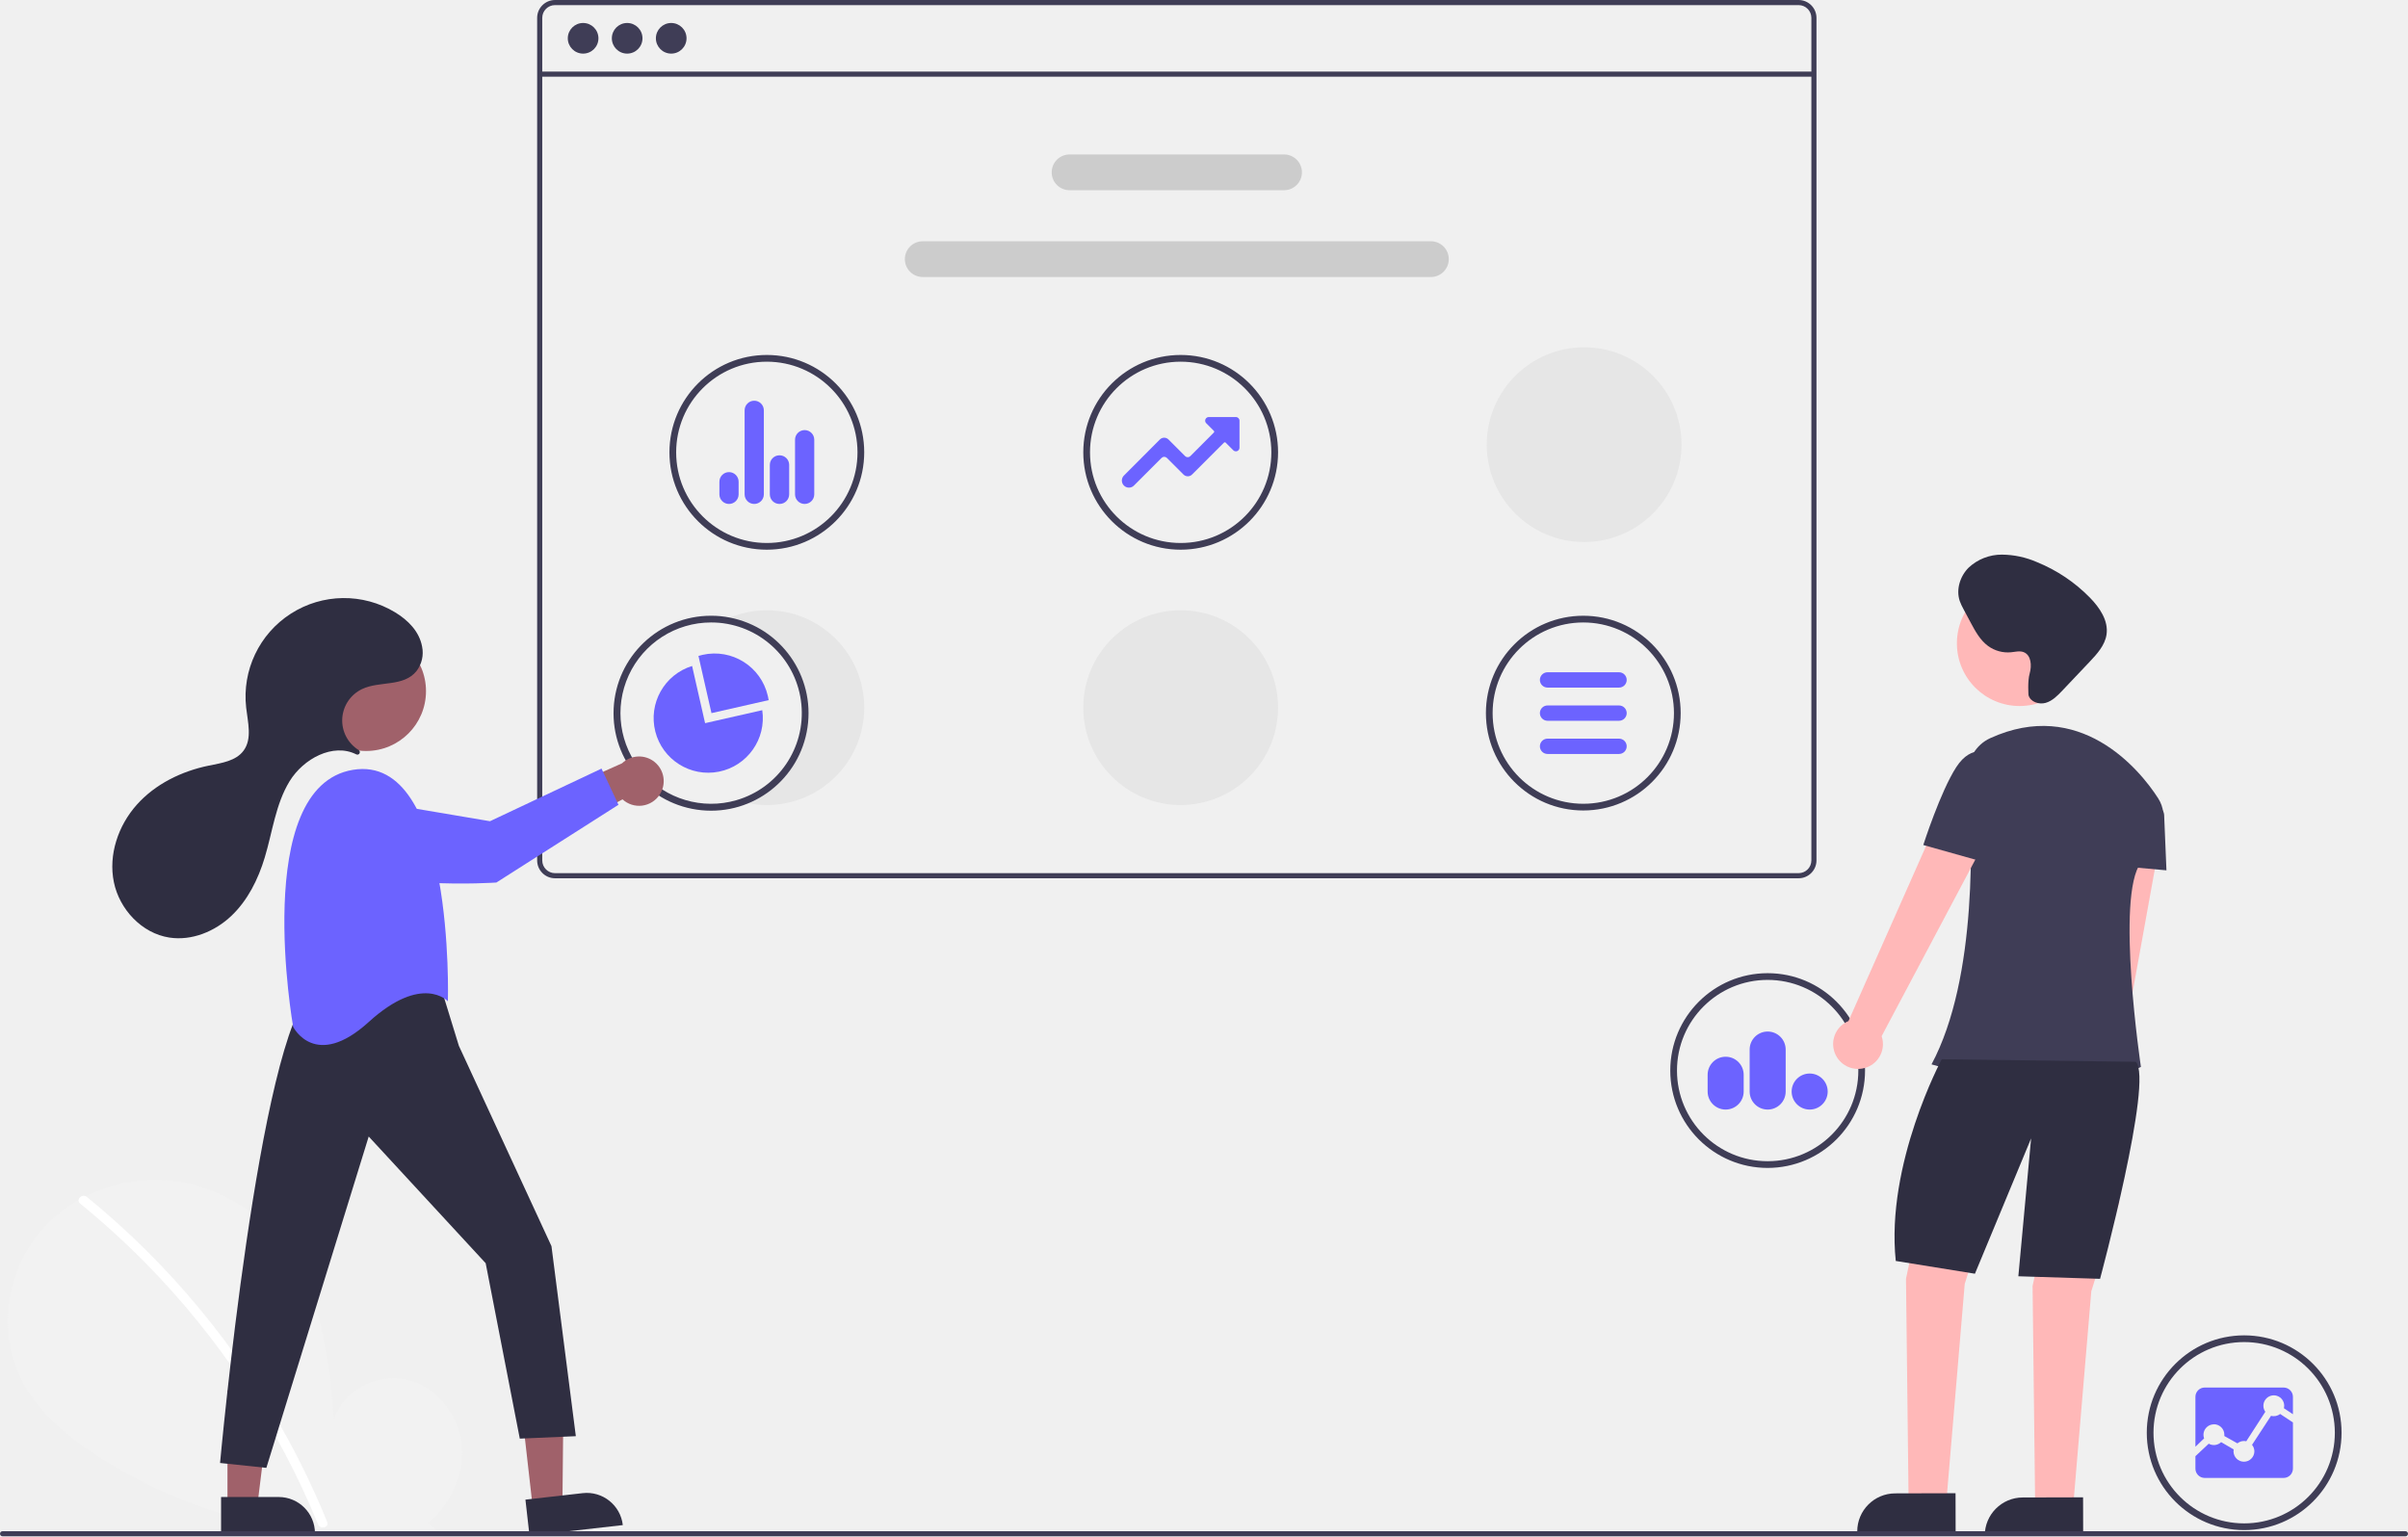
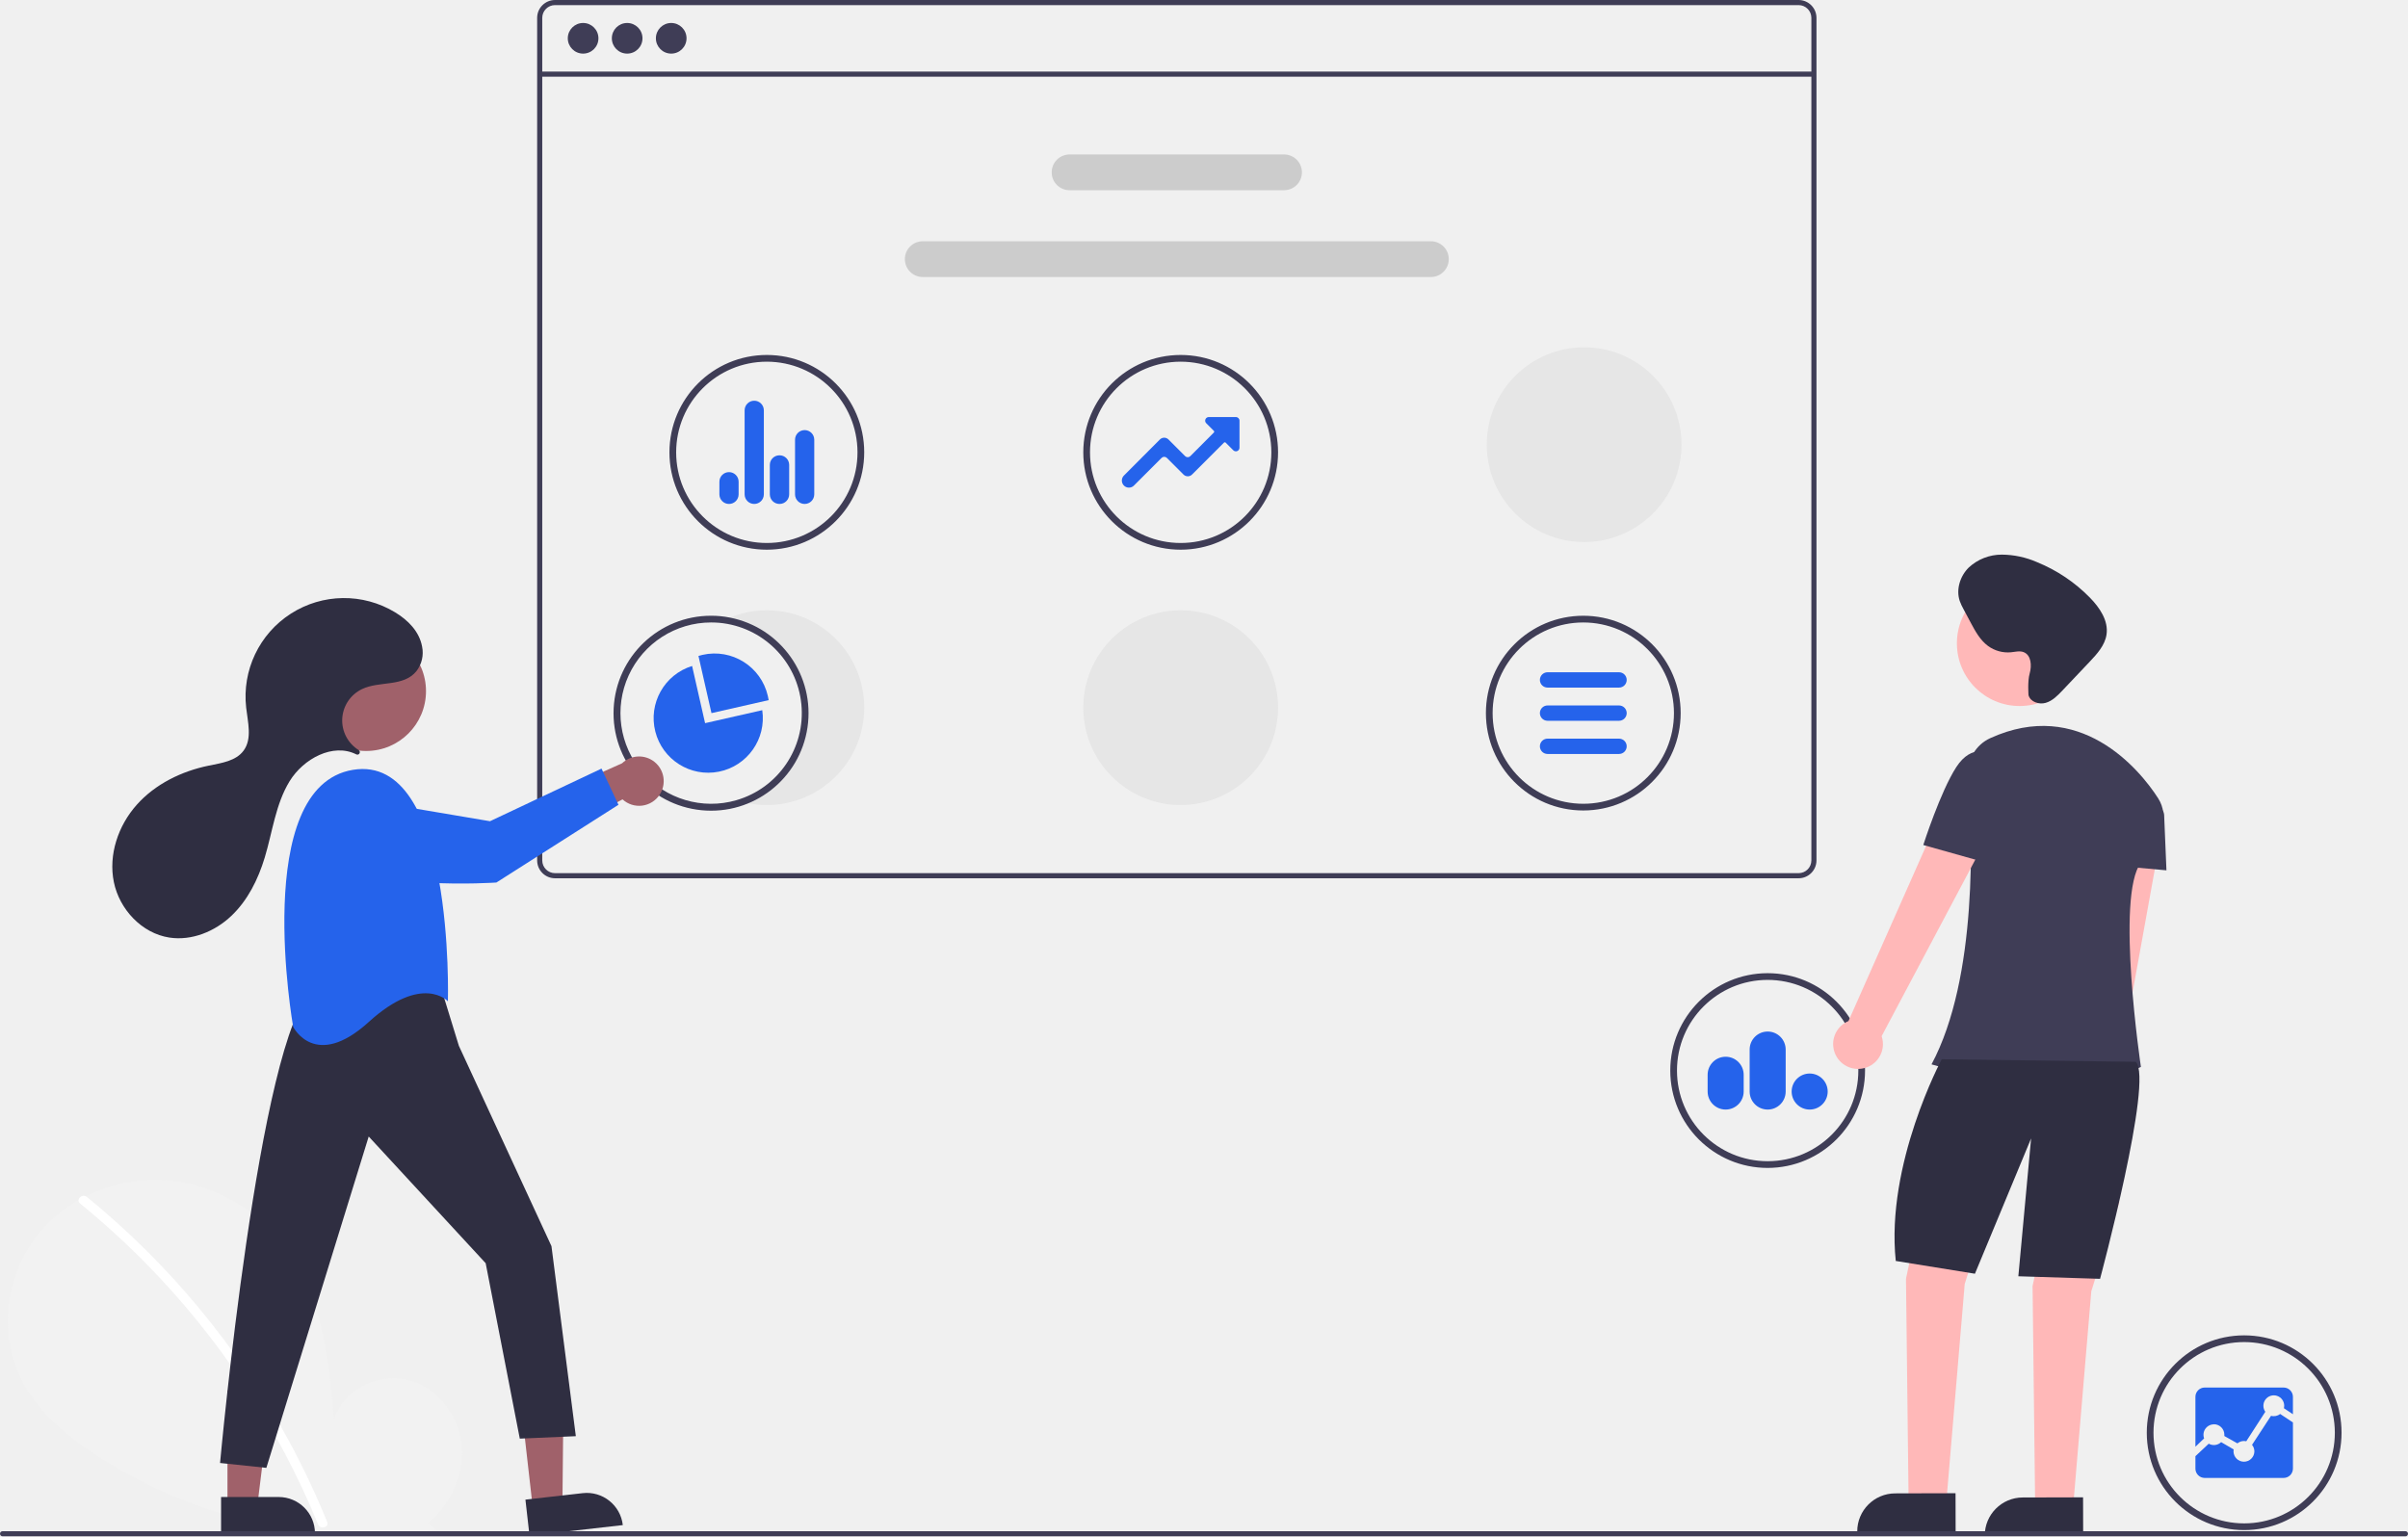
<svg xmlns="http://www.w3.org/2000/svg" data-name="Layer 1" width="943" height="601.742" viewBox="0 0 943 601.742">
  <path d="M296.222,745.636c8.993-7.599,14.455-19.602,13.022-31.288S298.94,691.919,287.431,689.438s-24.628,4.388-28.123,15.63c-1.924-21.674-4.141-44.257-15.664-62.715-10.434-16.713-28.507-28.672-48.093-30.811s-40.208,5.941-52.424,21.4-15.206,37.934-6.651,55.682c6.302,13.075,17.914,22.805,30.079,30.721A194.129,194.129,0,0,0,299.328,748.391Z" transform="translate(-128.5 -149.1292)" fill="#f2f2f2" />
  <path d="M162.496,617.93a317.625,317.625,0,0,1,44.264,43.954,322.163,322.163,0,0,1,34.908,51.663,320.845,320.845,0,0,1,14.948,31.651c.898,2.2-2.675,3.158-3.562.982a315.276,315.276,0,0,0-28.808-54.506,317.26,317.26,0,0,0-38.636-47.729,316.501,316.501,0,0,0-25.726-23.403c-1.844-1.502.783-4.102,2.612-2.612Z" transform="translate(-128.5 -149.1292)" fill="#fff" />
  <path d="M832.854,149.129h-487a7.008,7.008,0,0,0-7,7v330a7.008,7.008,0,0,0,7,7h487a7.008,7.008,0,0,0,7-7v-330A7.008,7.008,0,0,0,832.854,149.129Zm5,337a5.002,5.002,0,0,1-5,5h-487a5.002,5.002,0,0,1-5-5v-330a5.002,5.002,0,0,1,5-5h487a5.002,5.002,0,0,1,5,5Z" transform="translate(-128.5 -149.1292)" fill="#3f3d56" />
  <rect x="211.354" y="28.04" width="499" height="2" fill="#3f3d56" />
  <circle cx="228.354" cy="15" r="6" fill="#3f3d56" />
  <circle cx="245.604" cy="15" r="6" fill="#3f3d56" />
  <circle cx="262.854" cy="15" r="6" fill="#3f3d56" />
  <path d="M631.354,223.629h-84a7,7,0,0,1,0-14h84a7,7,0,0,1,0,14Z" transform="translate(-128.5 -149.1292)" fill="#ccc" />
  <path d="M688.854,257.629h-199a7,7,0,0,1,0-14h199a7,7,0,0,1,0,14Z" transform="translate(-128.5 -149.1292)" fill="#ccc" />
  <path d="M748.535,466.58a38.138,38.138,0,1,1,38.138-38.138A38.181,38.181,0,0,1,748.535,466.58Zm0-73.646a35.508,35.508,0,1,0,35.508,35.508A35.548,35.548,0,0,0,748.535,392.935Z" transform="translate(-128.5 -149.1292)" fill="#3f3d56" />
  <path d="M428.799,364.437a38.138,38.138,0,1,1,38.138-38.138A38.181,38.181,0,0,1,428.799,364.437Zm0-73.646a35.508,35.508,0,1,0,35.508,35.508A35.548,35.548,0,0,0,428.799,290.792Z" transform="translate(-128.5 -149.1292)" fill="#3f3d56" />
-   <path d="M443.613,346.517a3.768,3.768,0,0,1-3.769-3.763V321.355a3.767,3.767,0,0,1,3.762-3.763h.007a3.767,3.767,0,0,1,3.762,3.763v21.398A3.767,3.767,0,0,1,443.613,346.517Zm-9.824,0a3.779,3.779,0,0,1-3.817-3.763V331.227a3.766,3.766,0,0,1,3.762-3.762h.054a3.766,3.766,0,0,1,3.762,3.762v11.527A3.767,3.767,0,0,1,433.789,346.517Zm-9.919,0a3.768,3.768,0,0,1-3.769-3.763v-32.909a3.767,3.767,0,0,1,3.762-3.763h.007a3.767,3.767,0,0,1,3.762,3.763v32.909A3.767,3.767,0,0,1,423.87,346.517Zm-9.881,0a3.762,3.762,0,0,1-3.766-3.765l.004-4.943a3.762,3.762,0,0,1,7.525.003v4.942A3.767,3.767,0,0,1,413.989,346.517Z" transform="translate(-128.5 -149.1292)" fill="#6c63ff" />
+   <path d="M443.613,346.517a3.768,3.768,0,0,1-3.769-3.763V321.355a3.767,3.767,0,0,1,3.762-3.763h.007a3.767,3.767,0,0,1,3.762,3.763v21.398A3.767,3.767,0,0,1,443.613,346.517Zm-9.824,0a3.779,3.779,0,0,1-3.817-3.763V331.227a3.766,3.766,0,0,1,3.762-3.762h.054a3.766,3.766,0,0,1,3.762,3.762v11.527A3.767,3.767,0,0,1,433.789,346.517Zm-9.919,0a3.768,3.768,0,0,1-3.769-3.763v-32.909a3.767,3.767,0,0,1,3.762-3.763h.007a3.767,3.767,0,0,1,3.762,3.763v32.909A3.767,3.767,0,0,1,423.87,346.517Zm-9.881,0a3.762,3.762,0,0,1-3.766-3.765l.004-4.943a3.762,3.762,0,0,1,7.525.003v4.942A3.767,3.767,0,0,1,413.989,346.517Z" transform="translate(-128.5 -149.1292)" fill="#2563eb" />
  <path d="M1007.342,748.437a38.138,38.138,0,1,1,38.138-38.138A38.181,38.181,0,0,1,1007.342,748.437Zm0-73.646a35.508,35.508,0,1,0,35.508,35.508A35.548,35.548,0,0,0,1007.342,674.792Z" transform="translate(-128.5 -149.1292)" fill="#3f3d56" />
-   <path d="M1017.856,703.68l-7.435,11.369a4.028,4.028,0,0,1,.919,2.575,4.091,4.091,0,0,1-8.181,0,4.803,4.803,0,0,1,.071-.785l-4.907-2.858a4.075,4.075,0,0,1-4.852.612l-5.221,4.892v4.876a3.651,3.651,0,0,0,3.635,3.643h30.912a3.659,3.659,0,0,0,3.643-3.643V706.279l-4.994-3.321a4.106,4.106,0,0,1-3.588.722Z" transform="translate(-128.5 -149.1292)" fill="#6c63ff" />
-   <path d="M995.487,706.978a4.091,4.091,0,0,1,4.091,4.091h0v.526l5.119,2.866a4.083,4.083,0,0,1,2.591-.926,4.522,4.522,0,0,1,.887.094l7.451-11.534a4.076,4.076,0,1,1,7.396-2.355,4.335,4.335,0,0,1-.11.966l3.525,2.355v-6.823a3.659,3.659,0,0,0-3.643-3.643H991.883a3.651,3.651,0,0,0-3.635,3.643v19.543l3.408-3.266a4.083,4.083,0,0,1,3.832-5.496Z" transform="translate(-128.5 -149.1292)" fill="#6c63ff" />
+   <path d="M1017.856,703.68l-7.435,11.369a4.028,4.028,0,0,1,.919,2.575,4.091,4.091,0,0,1-8.181,0,4.803,4.803,0,0,1,.071-.785l-4.907-2.858a4.075,4.075,0,0,1-4.852.612l-5.221,4.892v4.876a3.651,3.651,0,0,0,3.635,3.643h30.912a3.659,3.659,0,0,0,3.643-3.643V706.279l-4.994-3.321a4.106,4.106,0,0,1-3.588.722Z" transform="translate(-128.5 -149.1292)" fill="#2563eb" />
+   <path d="M995.487,706.978a4.091,4.091,0,0,1,4.091,4.091h0v.526l5.119,2.866a4.083,4.083,0,0,1,2.591-.926,4.522,4.522,0,0,1,.887.094l7.451-11.534a4.076,4.076,0,1,1,7.396-2.355,4.335,4.335,0,0,1-.11.966l3.525,2.355v-6.823a3.659,3.659,0,0,0-3.643-3.643H991.883a3.651,3.651,0,0,0-3.635,3.643v19.543l3.408-3.266a4.083,4.083,0,0,1,3.832-5.496Z" transform="translate(-128.5 -149.1292)" fill="#2563eb" />
  <path d="M590.867,364.437a38.138,38.138,0,1,1,38.138-38.138A38.181,38.181,0,0,1,590.867,364.437Zm0-73.646a35.508,35.508,0,1,0,35.508,35.508A35.548,35.548,0,0,0,590.867,290.792Z" transform="translate(-128.5 -149.1292)" fill="#3f3d56" />
-   <path d="M570.605,340.124a2.773,2.773,0,0,1-1.963-4.731L582.733,321.262a2.352,2.352,0,0,1,1.675-.696h.002a2.352,2.352,0,0,1,1.675.693l6.535,6.535a1.411,1.411,0,0,0,1.005.416h.001a1.41,1.41,0,0,0,1.005-.417l9.227-9.243a.473.473,0,0,0-.001-.67l-2.985-2.98a1.421,1.421,0,0,1,1.004-2.427h10.604a1.423,1.423,0,0,1,1.421,1.421v10.597a1.421,1.421,0,0,1-2.426,1.005l-2.99-2.99a.474.474,0,0,0-.67,0L595.32,334.994a2.352,2.352,0,0,1-1.674.693h-0a2.353,2.353,0,0,1-1.675-.694l-6.539-6.539a1.456,1.456,0,0,0-2.01,0l-10.857,10.857A2.754,2.754,0,0,1,570.605,340.124Z" transform="translate(-128.5 -149.1292)" fill="#6c63ff" />
+   <path d="M570.605,340.124a2.773,2.773,0,0,1-1.963-4.731L582.733,321.262a2.352,2.352,0,0,1,1.675-.696h.002a2.352,2.352,0,0,1,1.675.693l6.535,6.535a1.411,1.411,0,0,0,1.005.416h.001a1.41,1.41,0,0,0,1.005-.417l9.227-9.243a.473.473,0,0,0-.001-.67l-2.985-2.98a1.421,1.421,0,0,1,1.004-2.427h10.604a1.423,1.423,0,0,1,1.421,1.421v10.597a1.421,1.421,0,0,1-2.426,1.005l-2.99-2.99a.474.474,0,0,0-.67,0L595.32,334.994a2.352,2.352,0,0,1-1.674.693h-0a2.353,2.353,0,0,1-1.675-.694l-6.539-6.539a1.456,1.456,0,0,0-2.01,0l-10.857,10.857A2.754,2.754,0,0,1,570.605,340.124Z" transform="translate(-128.5 -149.1292)" fill="#2563eb" />
  <path d="M590.867,464.437a38.138,38.138,0,1,1,38.138-38.138A38.181,38.181,0,0,1,590.867,464.437Z" transform="translate(-128.5 -149.1292)" fill="#e6e6e6" />
  <path d="M748.867,361.437a38.138,38.138,0,1,1,38.138-38.138A38.181,38.181,0,0,1,748.867,361.437Z" transform="translate(-128.5 -149.1292)" fill="#e6e6e6" />
  <path d="M428.8,388.161a38.281,38.281,0,0,0-18.69,4.9,35.517,35.517,0,0,1,6.8,69.48,36.627,36.627,0,0,0,4.55,1.19,37.747,37.747,0,0,0,7.34.71,38.14,38.14,0,1,0,0-76.28Z" transform="translate(-128.5 -149.1292)" fill="#e6e6e6" />
  <path d="M414.33,391.021a36.987,36.987,0,0,0-7.34-.72,38.18,38.18,0,1,0,7.34.72Zm2.58,71.52a35.512,35.512,0,1,1-9.92-69.61c1.05,0,2.09.05,3.12.13a35.517,35.517,0,0,1,6.8,69.48Z" transform="translate(-128.5 -149.1292)" fill="#3f3d56" />
-   <path d="M429.196,421.727A21.392,21.392,0,0,0,403.617,405.622c-.54.123-1.099.275-1.592.426l5.097,22.396,22.396-5.087C429.424,422.836,429.319,422.268,429.196,421.727Z" transform="translate(-128.5 -149.1292)" fill="#6c63ff" />
-   <path d="M427.027,427.289l-22.406,5.087-5.087-22.396a21.382,21.382,0,1,0,27.474,17.309Z" transform="translate(-128.5 -149.1292)" fill="#6c63ff" />
+   <path d="M429.196,421.727A21.392,21.392,0,0,0,403.617,405.622c-.54.123-1.099.275-1.592.426l5.097,22.396,22.396-5.087C429.424,422.836,429.319,422.268,429.196,421.727Z" transform="translate(-128.5 -149.1292)" fill="#2563eb" />
+   <path d="M427.027,427.289l-22.406,5.087-5.087-22.396a21.382,21.382,0,1,0,27.474,17.309Z" transform="translate(-128.5 -149.1292)" fill="#2563eb" />
  <path d="M820.736,606.58a38.138,38.138,0,1,1,38.138-38.138A38.181,38.181,0,0,1,820.736,606.58Zm0-73.646a35.508,35.508,0,1,0,35.508,35.508A35.548,35.548,0,0,0,820.736,532.934Z" transform="translate(-128.5 -149.1292)" fill="#3f3d56" />
-   <path d="M837.193,583.723a7.058,7.058,0,1,1,7.053-7.063A7.061,7.061,0,0,1,837.193,583.723Zm-16.456,0a7.061,7.061,0,0,1-7.053-7.053V560.214a7.053,7.053,0,0,1,14.106,0v16.456A7.061,7.061,0,0,1,820.736,583.723Zm-16.451,0a7.066,7.066,0,0,1-7.058-7.058v-6.575a7.058,7.058,0,0,1,14.116,0v6.575A7.066,7.066,0,0,1,804.285,583.723Z" transform="translate(-128.5 -149.1292)" fill="#6c63ff" />
+   <path d="M837.193,583.723a7.058,7.058,0,1,1,7.053-7.063A7.061,7.061,0,0,1,837.193,583.723Zm-16.456,0a7.061,7.061,0,0,1-7.053-7.053V560.214a7.053,7.053,0,0,1,14.106,0v16.456A7.061,7.061,0,0,1,820.736,583.723Zm-16.451,0a7.066,7.066,0,0,1-7.058-7.058v-6.575a7.058,7.058,0,0,1,14.116,0v6.575A7.066,7.066,0,0,1,804.285,583.723Z" transform="translate(-128.5 -149.1292)" fill="#2563eb" />
  <polygon points="208.63 590.417 220.255 589.098 220.699 543.633 203.542 545.58 208.63 590.417" fill="#a0616a" />
  <path d="M334.946,734.389h36.768a0,0,0,0,1,0,0v14.206a0,0,0,0,1,0,0H349.152a14.206,14.206,0,0,1-14.206-14.206v0A0,0,0,0,1,334.946,734.389Z" transform="translate(659.5132 1289.288) rotate(173.5259)" fill="#2f2e41" />
  <polygon points="89.081 589.691 100.78 589.69 106.345 544.565 89.079 544.566 89.081 589.691" fill="#a0616a" />
  <path d="M215.074,735.477h36.768a0,0,0,0,1,0,0v14.206a0,0,0,0,1,0,0H229.28a14.206,14.206,0,0,1-14.206-14.206v0a0,0,0,0,1,0,0Z" transform="translate(338.45 1336.02) rotate(179.9974)" fill="#2f2e41" />
  <path d="M301.519,537.024l6.68,21.728,36.262,78.47,9.543,74.433-21.948.954L318.695,643.901l-45.805-49.622-40.079,129.78-18.131-1.909s15.268-167.95,36.262-185.127C250.943,537.024,285.296,520.802,301.519,537.024Z" transform="translate(-128.5 -149.1292)" fill="#2f2e41" />
  <circle cx="143.388" cy="270.705" r="23.438" fill="#a0616a" />
-   <path d="M303.904,541.318s2.863-97.335-37.216-90.655S243.309,551.338,243.309,551.338s8.588,17.177,29.582-1.909S303.904,541.318,303.904,541.318Z" transform="translate(-128.5 -149.1292)" fill="#6c63ff" />
+   <path d="M303.904,541.318s2.863-97.335-37.216-90.655S243.309,551.338,243.309,551.338s8.588,17.177,29.582-1.909S303.904,541.318,303.904,541.318Z" transform="translate(-128.5 -149.1292)" fill="#2563eb" />
  <path d="M386.878,460.301a9.596,9.596,0,0,1-14.588,1.923l-30.021,16.174,1.572-17.651,28.267-12.653a9.648,9.648,0,0,1,14.77,12.207Z" transform="translate(-128.5 -149.1292)" fill="#a0616a" />
-   <path d="M271.664,462.547l48.731,8.237,43.67-20.615,6.63,14.177-47.806,30.45s-50.612,3.437-62.314-9.911c-4.388-5.005-4.89-9.561-3.803-13.3A13.15,13.15,0,0,1,271.664,462.547Z" transform="translate(-128.5 -149.1292)" fill="#6c63ff" />
+   <path d="M271.664,462.547l48.731,8.237,43.67-20.615,6.63,14.177-47.806,30.45s-50.612,3.437-62.314-9.911c-4.388-5.005-4.89-9.561-3.803-13.3A13.15,13.15,0,0,1,271.664,462.547Z" transform="translate(-128.5 -149.1292)" fill="#2563eb" />
  <path d="M269.1,444.461a.967.967,0,0,0-.137-1.543,13.63,13.63,0,0,1,1.313-23.892c6.891-3.285,16.228-.729,21.322-7.043a11.841,11.841,0,0,0,2.197-9.616c-1.099-5.963-5.582-10.391-10.602-13.426A38.58,38.58,0,0,0,224.899,426.285c.648,5.739,2.419,12.174-.994,16.834-3.003,4.101-8.672,4.87-13.652,5.889-10.681,2.186-20.986,7.227-28.234,15.371s-11.115,19.57-8.93,30.251,10.953,20.068,21.729,21.724c8.771,1.348,17.828-2.377,24.269-8.482s10.513-14.348,13.081-22.842c3.048-10.082,4.25-20.946,9.753-29.927,5.385-8.788,16.99-15.088,26.085-10.511a.975.975,0,0,0,1.094-.131Z" transform="translate(-128.5 -149.1292)" fill="#2f2e41" />
  <path d="M948.308,617.945a9.691,9.691,0,0,0,3.465-14.45l22.582-124.975-21.073-.278L937.601,601.827a9.743,9.743,0,0,0,10.707,16.119Z" transform="translate(-128.5 -149.1292)" fill="#ffb8b8" />
  <polygon points="754.406 462.891 746.406 500.891 747.406 585.891 762.406 585.891 769.406 502.891 780.406 467.891 754.406 462.891" fill="#ffb8b8" />
  <polygon points="803.98 465.742 795.98 503.742 796.98 588.742 811.98 588.742 818.98 505.742 829.98 470.742 803.98 465.742" fill="#ffb8b8" />
  <path d="M870.686,734.043h23.644a0,0,0,0,1,0,0v14.887a0,0,0,0,1,0,0H855.799a0,0,0,0,1,0,0v0A14.887,14.887,0,0,1,870.686,734.043Z" transform="translate(-130.3576 -146.9314) rotate(-0.14375)" fill="#2f2e41" />
  <path d="M920.629,735.65h23.644a0,0,0,0,1,0,0v14.887a0,0,0,0,1,0,0H905.742a0,0,0,0,1,0,0v0A14.887,14.887,0,0,1,920.629,735.65Z" transform="translate(-130.3614 -146.8061) rotate(-0.14375)" fill="#2f2e41" />
  <circle cx="790.906" cy="251.973" r="24.561" fill="#ffb8b8" />
  <path d="M973.684,461.852c-7.473-11.725-30.935-39.534-65.846-23.572a14.843,14.843,0,0,0-8.568,14.629c1.69,22.299,3.821,79.113-14.364,113.111,0,0,53,16,82,1,0,0-10-67,0-80a53.904,53.904,0,0,0,8.013-13.726A12.891,12.891,0,0,0,973.684,461.852Z" transform="translate(-128.5 -149.1292)" fill="#3f3d56" />
  <path d="M963.906,461.02l9.814,4.089a3.718,3.718,0,0,1,2.285,3.278l.901,21.633-22-2Z" transform="translate(-128.5 -149.1292)" fill="#3f3d56" />
  <path d="M888.906,564.02s-22,41-18,79l31,5,22-53-5,54,32,1s21-78,14-85Z" transform="translate(-128.5 -149.1292)" fill="#2f2e41" />
  <path d="M857.66,567.679a9.691,9.691,0,0,0,7.708-12.704L909.997,470.845l-19.984-6.693-37.633,84.91a9.743,9.743,0,0,0,5.28,18.617Z" transform="translate(-128.5 -149.1292)" fill="#ffb8b8" />
  <path d="M916.09,448.07l-8.266-3.698s-7.009-4.345-13.221,5.216-12.923,30.512-12.923,30.512l26.971,7.589Z" transform="translate(-128.5 -149.1292)" fill="#3f3d56" />
  <path d="M923.34,412.927c.882-3.062.627-7.205-2.341-8.363-1.547-.603-3.272-.127-4.924.042a13.141,13.141,0,0,1-9.081-2.499c-3.071-2.283-4.967-5.772-6.768-9.147l-2.724-5.106a22.182,22.182,0,0,1-1.546-3.327c-1.516-4.507.13-9.726,3.499-13.082a18.976,18.976,0,0,1,12.963-5.082,34.984,34.984,0,0,1,13.851,2.967,61.26,61.26,0,0,1,20.653,13.875c3.832,3.92,7.32,9.027,6.52,14.45-.623,4.221-3.7,7.602-6.635,10.7l-10.645,11.237c-1.885,1.99-3.9,4.061-6.532,4.826s-6.023-.359-6.741-3.004C922.891,421.413,922.458,415.989,923.34,412.927Z" transform="translate(-128.5 -149.1292)" fill="#2f2e41" />
  <path d="M1070.5,750.871h-941a1,1,0,0,1,0-2h941a1,1,0,0,1,0,2Z" transform="translate(-128.5 -149.1292)" fill="#3f3d56" />
-   <path d="M762.535,444.442h-28a3,3,0,0,1,0-6h28a3,3,0,0,1,0,6Z" transform="translate(-128.5 -149.1292)" fill="#6c63ff" />
-   <path d="M762.535,431.442h-28a3,3,0,0,1,0-6h28a3,3,0,0,1,0,6Z" transform="translate(-128.5 -149.1292)" fill="#6c63ff" />
-   <path d="M762.535,418.442h-28a3,3,0,0,1,0-6h28a3,3,0,0,1,0,6Z" transform="translate(-128.5 -149.1292)" fill="#6c63ff" />
+   <path d="M762.535,444.442h-28a3,3,0,0,1,0-6h28a3,3,0,0,1,0,6Z" transform="translate(-128.5 -149.1292)" fill="#2563eb" />
+   <path d="M762.535,431.442h-28a3,3,0,0,1,0-6h28a3,3,0,0,1,0,6Z" transform="translate(-128.5 -149.1292)" fill="#2563eb" />
+   <path d="M762.535,418.442h-28a3,3,0,0,1,0-6h28a3,3,0,0,1,0,6Z" transform="translate(-128.5 -149.1292)" fill="#2563eb" />
</svg>
